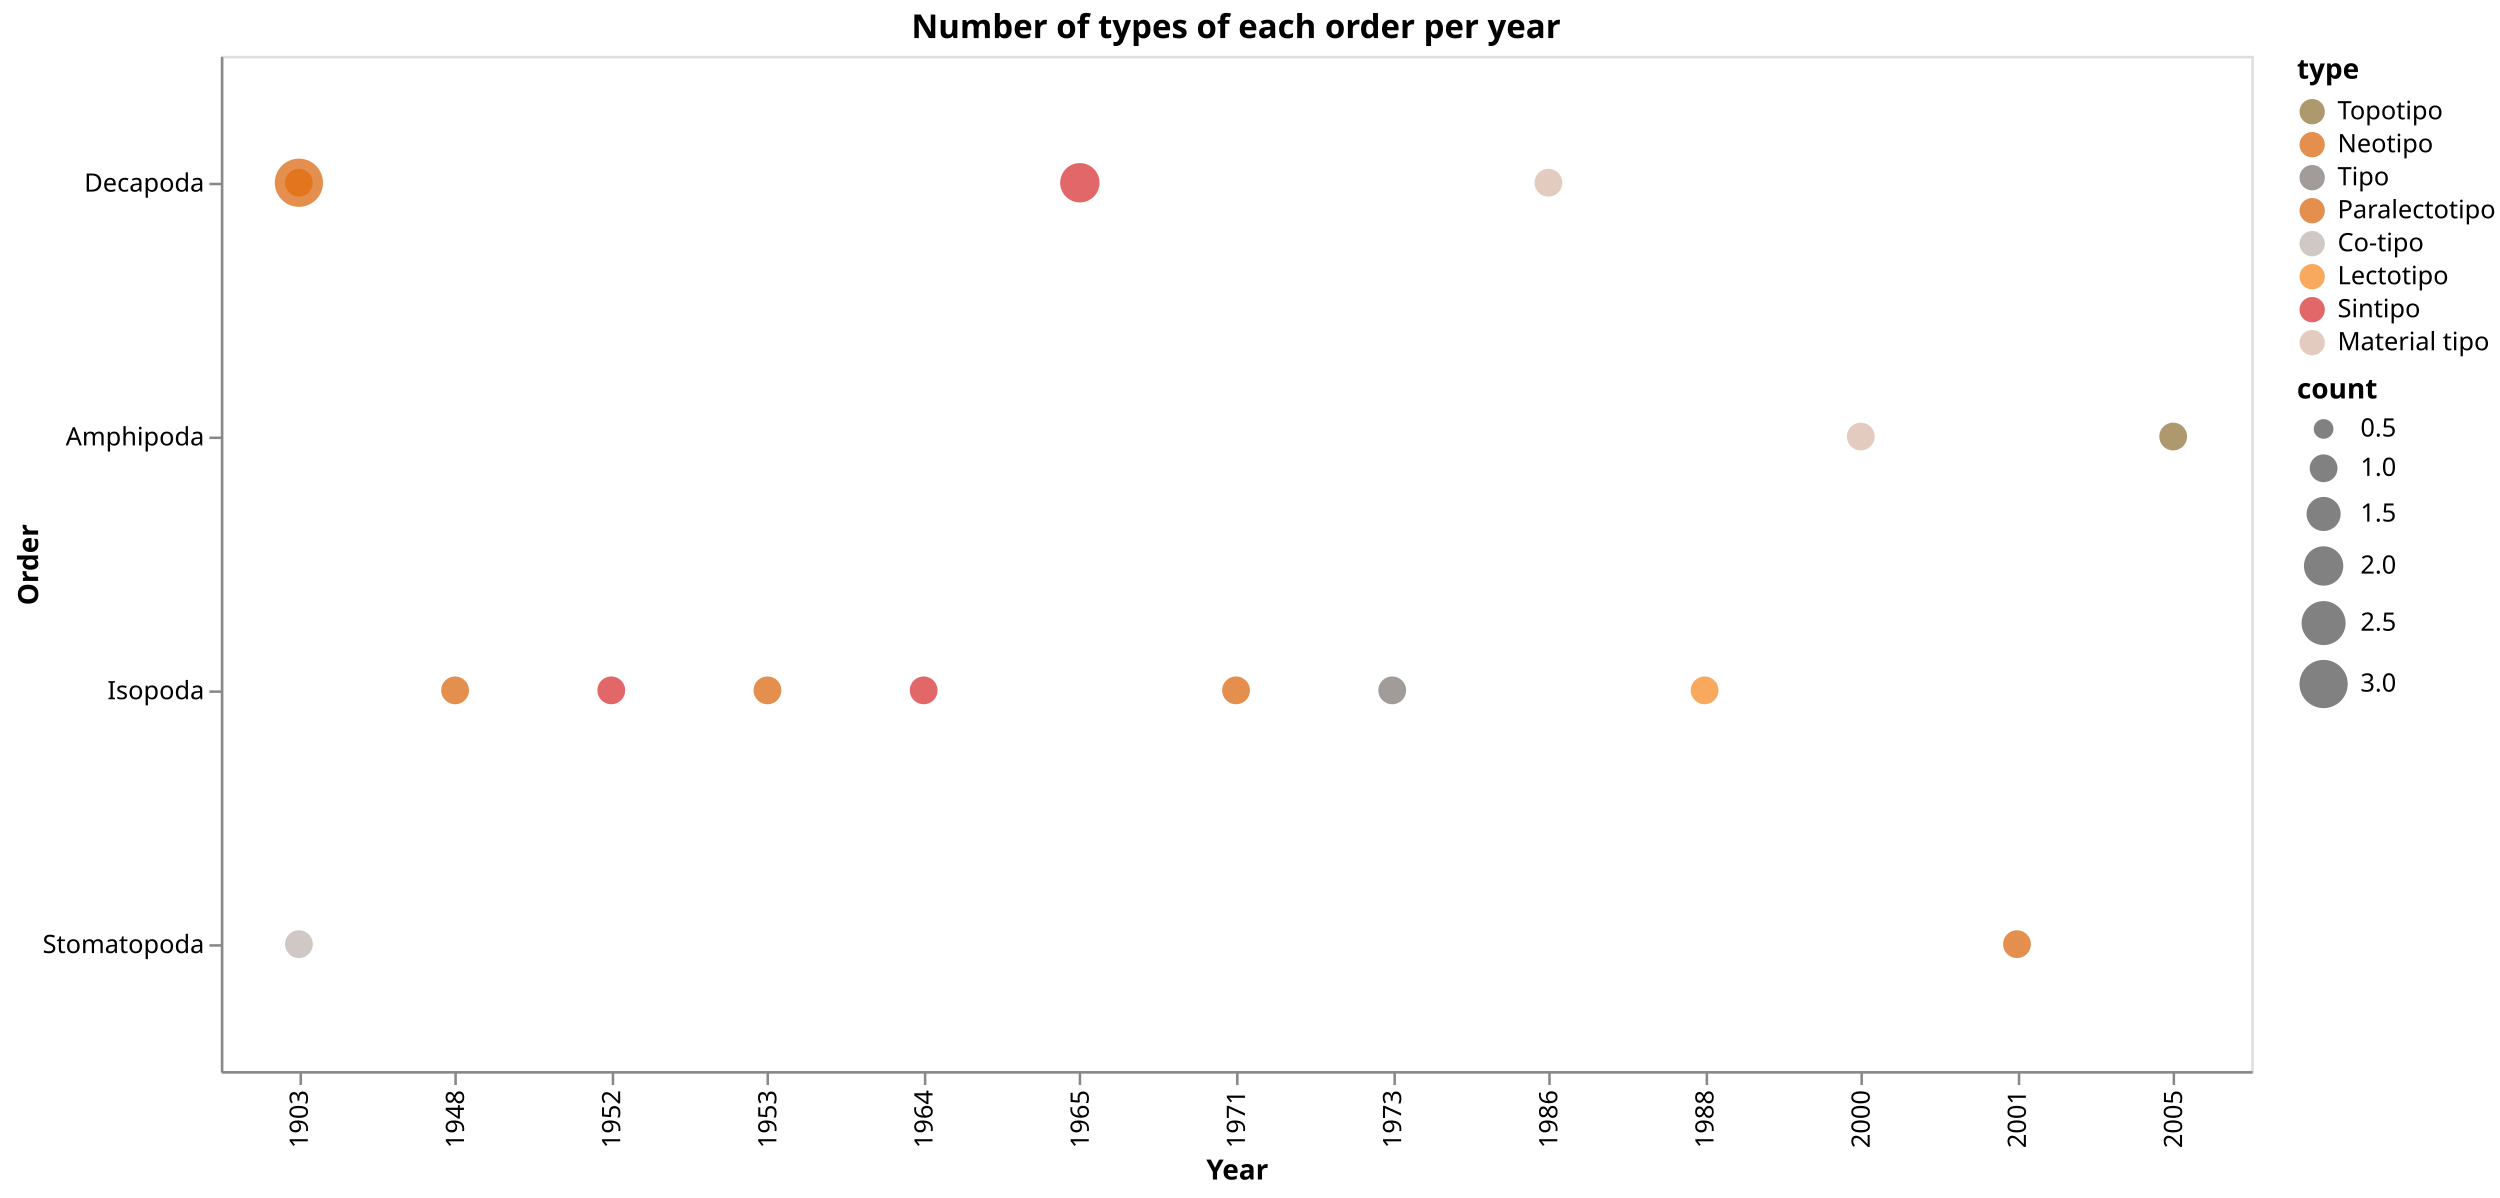
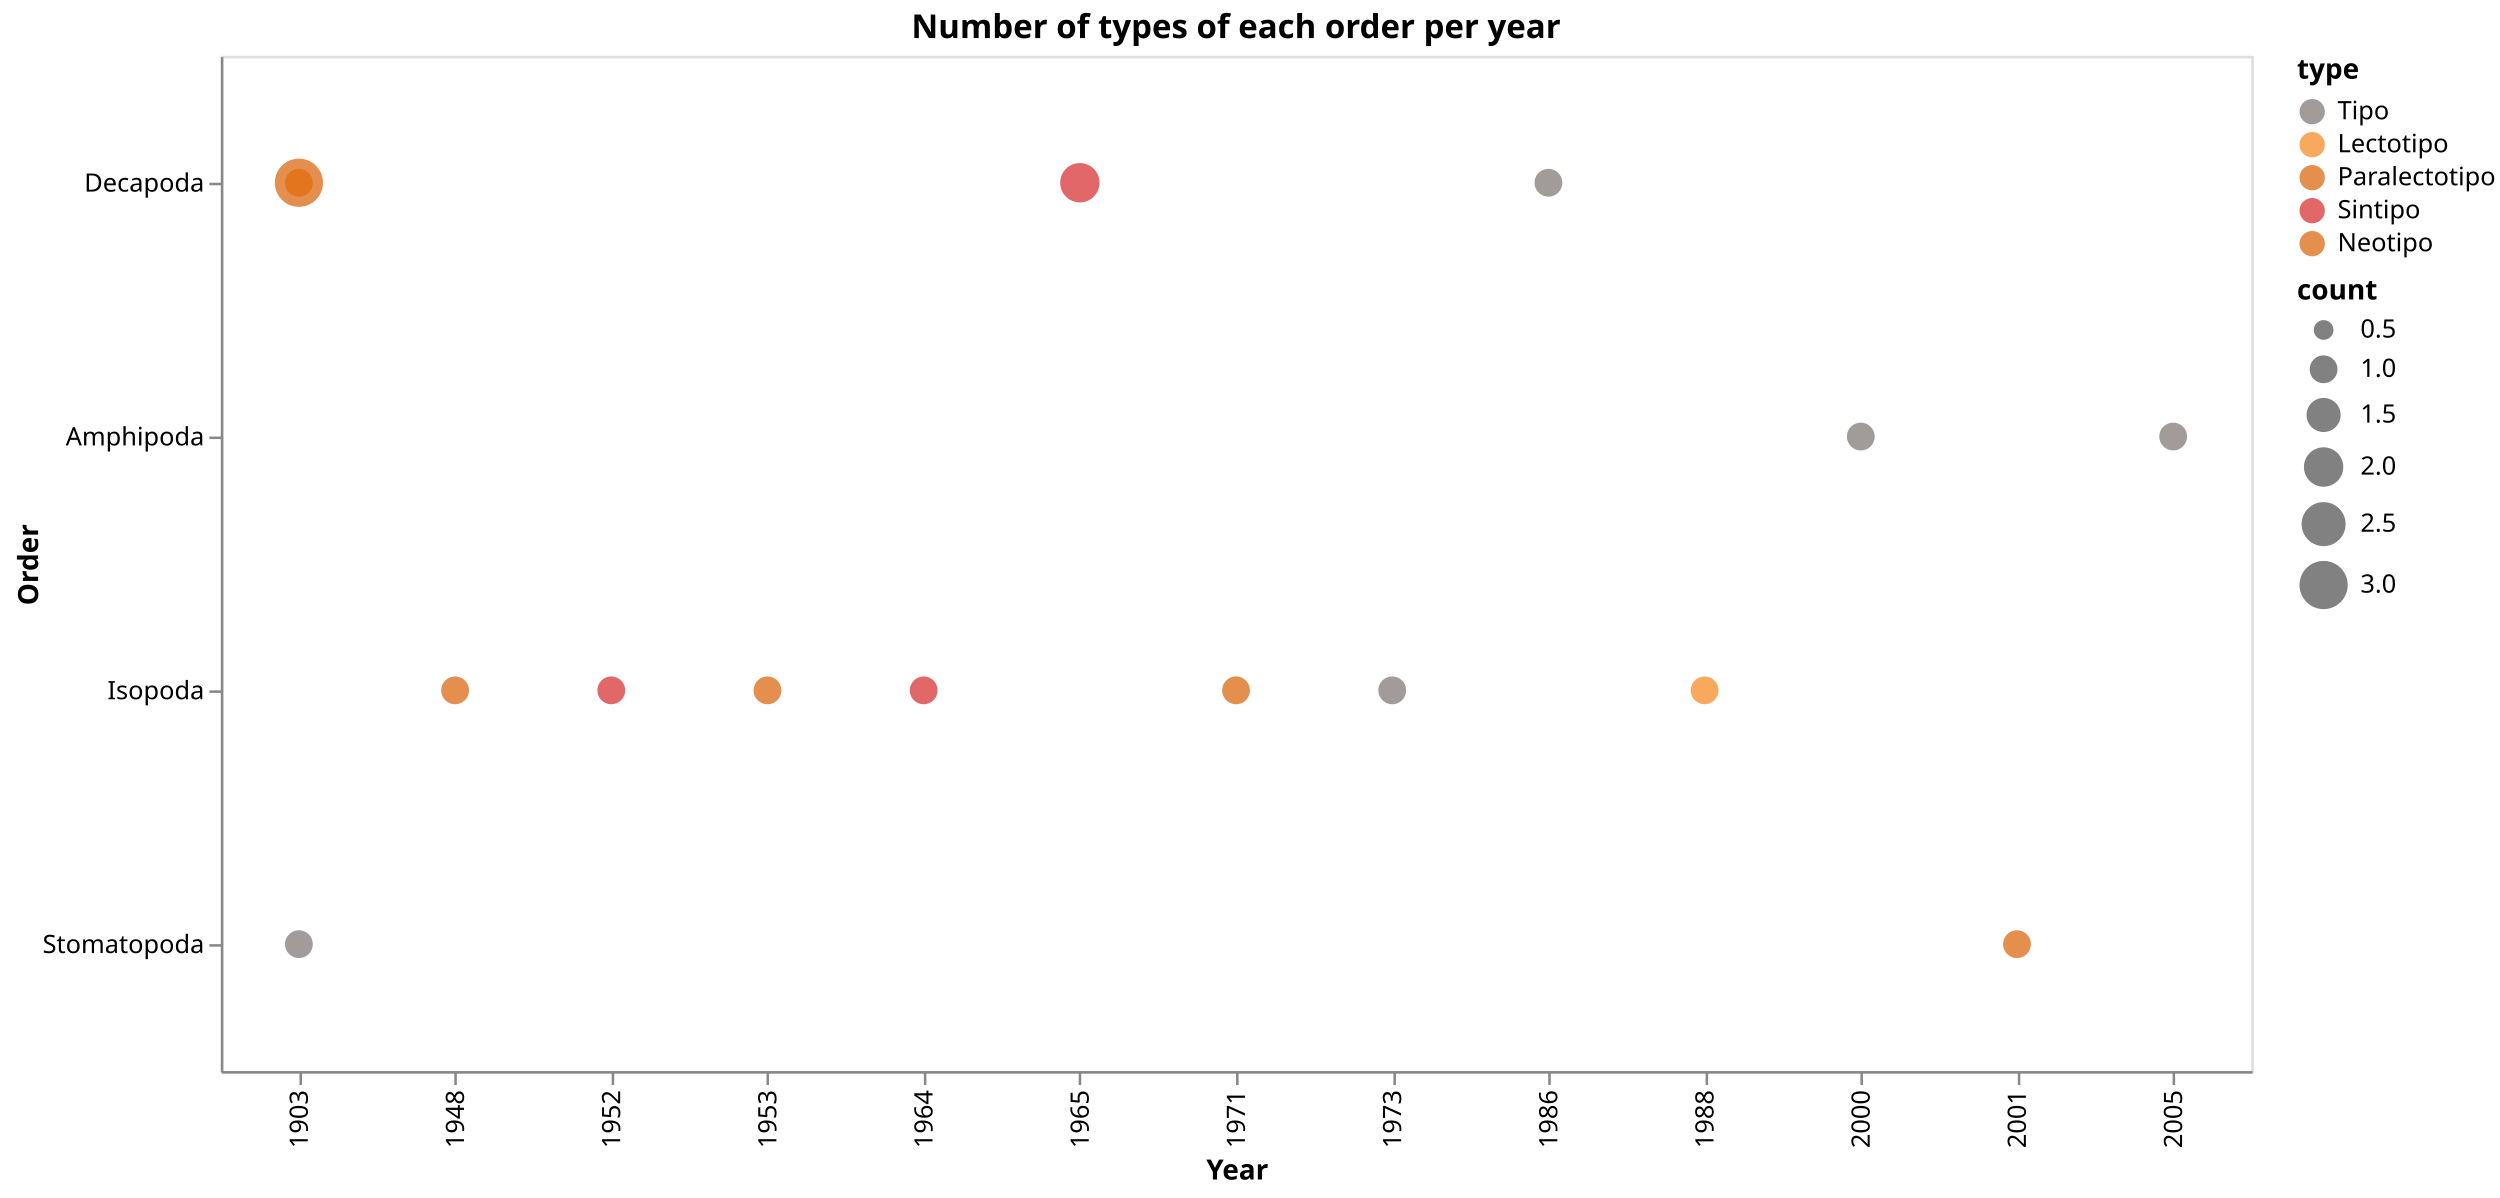
<svg xmlns="http://www.w3.org/2000/svg" class="marks" width="985" height="472" viewBox="0 0 985 472" version="1.1">
  <g transform="translate(87,22)">
    <g class="mark-group role-frame root">
      <g transform="translate(0,0)">
        <path class="background" d="M0.5,0.5h800v400h-800Z" style="fill: none; stroke: #ddd;" />
        <g>
          <g class="mark-symbol role-mark marks">
-             <path transform="translate(646.1538,150)" d="M5.485,0A5.485,5.485,0,1,1,-5.485,0A5.485,5.485,0,1,1,5.485,0" style="fill: #d8b5a5; stroke-width: 2; opacity: 0.7;" />
-             <path transform="translate(769.2308,150)" d="M5.485,0A5.485,5.485,0,1,1,-5.485,0A5.485,5.485,0,1,1,5.485,0" style="fill: #8c6d31; stroke-width: 2; opacity: 0.7;" />
+             <path transform="translate(646.1538,150)" d="M5.485,0A5.485,5.485,0,1,1,-5.485,0A5.485,5.485,0,1,1,5.485,0" style="fill: #79706e; stroke-width: 2; opacity: 0.7;" />
+             <path transform="translate(769.2308,150)" d="M5.485,0A5.485,5.485,0,1,1,-5.485,0A5.485,5.485,0,1,1,5.485,0" style="fill: #79706e; stroke-width: 2; opacity: 0.7;" />
            <path transform="translate(30.76923,50)" d="M5.485,0A5.485,5.485,0,1,1,-5.485,0A5.485,5.485,0,1,1,5.485,0" style="fill: #f58519; stroke-width: 2; opacity: 0.7;" />
            <path transform="translate(30.76923,50)" d="M9.5,0A9.5,9.5,0,1,1,-9.5,0A9.5,9.5,0,1,1,9.5,0" style="fill: #d95f03; stroke-width: 2; opacity: 0.7;" />
            <path transform="translate(338.4615,50)" d="M7.757,0A7.757,7.757,0,1,1,-7.757,0A7.757,7.757,0,1,1,7.757,0" style="fill: #d62729; stroke-width: 2; opacity: 0.7;" />
-             <path transform="translate(523.0769,50)" d="M5.485,0A5.485,5.485,0,1,1,-5.485,0A5.485,5.485,0,1,1,5.485,0" style="fill: #d8b5a5; stroke-width: 2; opacity: 0.7;" />
+             <path transform="translate(523.0769,50)" d="M5.485,0A5.485,5.485,0,1,1,-5.485,0A5.485,5.485,0,1,1,5.485,0" style="fill: #79706e; stroke-width: 2; opacity: 0.7;" />
            <path transform="translate(92.30769,250)" d="M5.485,0A5.485,5.485,0,1,1,-5.485,0A5.485,5.485,0,1,1,5.485,0" style="fill: #d95f02; stroke-width: 2; opacity: 0.7;" />
            <path transform="translate(153.8462,250)" d="M5.485,0A5.485,5.485,0,1,1,-5.485,0A5.485,5.485,0,1,1,5.485,0" style="fill: #d62729; stroke-width: 2; opacity: 0.7;" />
            <path transform="translate(215.3846,250)" d="M5.485,0A5.485,5.485,0,1,1,-5.485,0A5.485,5.485,0,1,1,5.485,0" style="fill: #d95f02; stroke-width: 2; opacity: 0.7;" />
            <path transform="translate(276.9231,250)" d="M5.485,0A5.485,5.485,0,1,1,-5.485,0A5.485,5.485,0,1,1,5.485,0" style="fill: #d62729; stroke-width: 2; opacity: 0.7;" />
            <path transform="translate(400,250)" d="M5.485,0A5.485,5.485,0,1,1,-5.485,0A5.485,5.485,0,1,1,5.485,0" style="fill: #d95f02; stroke-width: 2; opacity: 0.7;" />
            <path transform="translate(461.5385,250)" d="M5.485,0A5.485,5.485,0,1,1,-5.485,0A5.485,5.485,0,1,1,5.485,0" style="fill: #79706e; stroke-width: 2; opacity: 0.7;" />
            <path transform="translate(584.6154,250)" d="M5.485,0A5.485,5.485,0,1,1,-5.485,0A5.485,5.485,0,1,1,5.485,0" style="fill: #f58519; stroke-width: 2; opacity: 0.7;" />
-             <path transform="translate(30.76923,350)" d="M5.485,0A5.485,5.485,0,1,1,-5.485,0A5.485,5.485,0,1,1,5.485,0" style="fill: #bab0ac; stroke-width: 2; opacity: 0.7;" />
+             <path transform="translate(30.76923,350)" d="M5.485,0A5.485,5.485,0,1,1,-5.485,0A5.485,5.485,0,1,1,5.485,0" style="fill: #79706e; stroke-width: 2; opacity: 0.7;" />
            <path transform="translate(707.6923,350)" d="M5.485,0A5.485,5.485,0,1,1,-5.485,0A5.485,5.485,0,1,1,5.485,0" style="fill: #d95f02; stroke-width: 2; opacity: 0.7;" />
          </g>
          <g class="mark-group role-legend">
            <g transform="translate(818,0)">
-               <path class="background" d="M0,0h75v118h-75Z" style="pointer-events: none; fill: none;" />
+               <path class="background" d="M0,0h75v79h-75Z" style="pointer-events: none; fill: none;" />
              <g>
                <g class="mark-group role-legend-entry">
                  <g transform="translate(0,16)">
                    <path class="background" d="M0,0h0v0h0Z" style="pointer-events: none; fill: none;" />
                    <g>
                      <g class="mark-group role-scope">
                        <g transform="translate(0,0)">
                          <path class="background" d="M0,0h74.369v11h-74.369Z" style="pointer-events: none; fill: none; opacity: 1;" />
                          <g>
                            <g class="mark-symbol role-legend-symbol" style="pointer-events: none;">
-                               <path transform="translate(6,6)" d="M5,0A5,5,0,1,1,-5,0A5,5,0,1,1,5,0" style="fill: #8c6d31; stroke-width: 1.5; opacity: 0.7;" />
-                             </g>
-                             <g class="mark-text role-legend-label" style="pointer-events: none;">
-                               <text text-anchor="start" transform="translate(16,9)" style="font-family: sans-serif; font-size: 10px; fill: #000; opacity: 1;">Topotipo</text>
+                               <path transform="translate(6,6)" d="M5,0A5,5,0,1,1,-5,0A5,5,0,1,1,5,0" style="fill: #79706e; stroke-width: 1.5; opacity: 0.7;" />
+                             </g>
+                             <g class="mark-text role-legend-label" style="pointer-events: none;">
+                               <text text-anchor="start" transform="translate(16,9)" style="font-family: sans-serif; font-size: 10px; fill: #000; opacity: 1;">Tipo</text>
                            </g>
                          </g>
                          <path class="foreground" d="" style="pointer-events: none; display: none; fill: none;" />
                        </g>
                        <g transform="translate(0,13)">
                          <path class="background" d="M0,0h74.369v11h-74.369Z" style="pointer-events: none; fill: none; opacity: 1;" />
                          <g>
                            <g class="mark-symbol role-legend-symbol" style="pointer-events: none;">
+                               <path transform="translate(6,6)" d="M5,0A5,5,0,1,1,-5,0A5,5,0,1,1,5,0" style="fill: #f58519; stroke-width: 1.5; opacity: 0.7;" />
+                             </g>
+                             <g class="mark-text role-legend-label" style="pointer-events: none;">
+                               <text text-anchor="start" transform="translate(16,9)" style="font-family: sans-serif; font-size: 10px; fill: #000; opacity: 1;">Lectotipo</text>
+                             </g>
+                           </g>
+                           <path class="foreground" d="" style="pointer-events: none; display: none; fill: none;" />
+                         </g>
+                         <g transform="translate(0,26)">
+                           <path class="background" d="M0,0h74.369v11h-74.369Z" style="pointer-events: none; fill: none; opacity: 1;" />
+                           <g>
+                             <g class="mark-symbol role-legend-symbol" style="pointer-events: none;">
+                               <path transform="translate(6,6)" d="M5,0A5,5,0,1,1,-5,0A5,5,0,1,1,5,0" style="fill: #d95f03; stroke-width: 1.5; opacity: 0.7;" />
+                             </g>
+                             <g class="mark-text role-legend-label" style="pointer-events: none;">
+                               <text text-anchor="start" transform="translate(16,9)" style="font-family: sans-serif; font-size: 10px; fill: #000; opacity: 1;">Paralectotipo</text>
+                             </g>
+                           </g>
+                           <path class="foreground" d="" style="pointer-events: none; display: none; fill: none;" />
+                         </g>
+                         <g transform="translate(0,39)">
+                           <path class="background" d="M0,0h74.369v11h-74.369Z" style="pointer-events: none; fill: none; opacity: 1;" />
+                           <g>
+                             <g class="mark-symbol role-legend-symbol" style="pointer-events: none;">
+                               <path transform="translate(6,6)" d="M5,0A5,5,0,1,1,-5,0A5,5,0,1,1,5,0" style="fill: #d62729; stroke-width: 1.5; opacity: 0.7;" />
+                             </g>
+                             <g class="mark-text role-legend-label" style="pointer-events: none;">
+                               <text text-anchor="start" transform="translate(16,9)" style="font-family: sans-serif; font-size: 10px; fill: #000; opacity: 1;">Sintipo</text>
+                             </g>
+                           </g>
+                           <path class="foreground" d="" style="pointer-events: none; display: none; fill: none;" />
+                         </g>
+                         <g transform="translate(0,52)">
+                           <path class="background" d="M0,0h74.369v11h-74.369Z" style="pointer-events: none; fill: none; opacity: 1;" />
+                           <g>
+                             <g class="mark-symbol role-legend-symbol" style="pointer-events: none;">
                              <path transform="translate(6,6)" d="M5,0A5,5,0,1,1,-5,0A5,5,0,1,1,5,0" style="fill: #d95f02; stroke-width: 1.5; opacity: 0.7;" />
                            </g>
                            <g class="mark-text role-legend-label" style="pointer-events: none;">
                              <text text-anchor="start" transform="translate(16,9)" style="font-family: sans-serif; font-size: 10px; fill: #000; opacity: 1;">Neotipo</text>
-                             </g>
-                           </g>
-                           <path class="foreground" d="" style="pointer-events: none; display: none; fill: none;" />
-                         </g>
-                         <g transform="translate(0,26)">
-                           <path class="background" d="M0,0h74.369v11h-74.369Z" style="pointer-events: none; fill: none; opacity: 1;" />
-                           <g>
-                             <g class="mark-symbol role-legend-symbol" style="pointer-events: none;">
-                               <path transform="translate(6,6)" d="M5,0A5,5,0,1,1,-5,0A5,5,0,1,1,5,0" style="fill: #79706e; stroke-width: 1.5; opacity: 0.7;" />
-                             </g>
-                             <g class="mark-text role-legend-label" style="pointer-events: none;">
-                               <text text-anchor="start" transform="translate(16,9)" style="font-family: sans-serif; font-size: 10px; fill: #000; opacity: 1;">Tipo</text>
-                             </g>
-                           </g>
-                           <path class="foreground" d="" style="pointer-events: none; display: none; fill: none;" />
-                         </g>
-                         <g transform="translate(0,39)">
-                           <path class="background" d="M0,0h74.369v11h-74.369Z" style="pointer-events: none; fill: none; opacity: 1;" />
-                           <g>
-                             <g class="mark-symbol role-legend-symbol" style="pointer-events: none;">
-                               <path transform="translate(6,6)" d="M5,0A5,5,0,1,1,-5,0A5,5,0,1,1,5,0" style="fill: #d95f03; stroke-width: 1.5; opacity: 0.7;" />
-                             </g>
-                             <g class="mark-text role-legend-label" style="pointer-events: none;">
-                               <text text-anchor="start" transform="translate(16,9)" style="font-family: sans-serif; font-size: 10px; fill: #000; opacity: 1;">Paralectotipo</text>
-                             </g>
-                           </g>
-                           <path class="foreground" d="" style="pointer-events: none; display: none; fill: none;" />
-                         </g>
-                         <g transform="translate(0,52)">
-                           <path class="background" d="M0,0h74.369v11h-74.369Z" style="pointer-events: none; fill: none; opacity: 1;" />
-                           <g>
-                             <g class="mark-symbol role-legend-symbol" style="pointer-events: none;">
-                               <path transform="translate(6,6)" d="M5,0A5,5,0,1,1,-5,0A5,5,0,1,1,5,0" style="fill: #bab0ac; stroke-width: 1.5; opacity: 0.7;" />
-                             </g>
-                             <g class="mark-text role-legend-label" style="pointer-events: none;">
-                               <text text-anchor="start" transform="translate(16,9)" style="font-family: sans-serif; font-size: 10px; fill: #000; opacity: 1;">Co-tipo</text>
-                             </g>
-                           </g>
-                           <path class="foreground" d="" style="pointer-events: none; display: none; fill: none;" />
-                         </g>
-                         <g transform="translate(0,65)">
-                           <path class="background" d="M0,0h74.369v11h-74.369Z" style="pointer-events: none; fill: none; opacity: 1;" />
-                           <g>
-                             <g class="mark-symbol role-legend-symbol" style="pointer-events: none;">
-                               <path transform="translate(6,6)" d="M5,0A5,5,0,1,1,-5,0A5,5,0,1,1,5,0" style="fill: #f58519; stroke-width: 1.5; opacity: 0.7;" />
-                             </g>
-                             <g class="mark-text role-legend-label" style="pointer-events: none;">
-                               <text text-anchor="start" transform="translate(16,9)" style="font-family: sans-serif; font-size: 10px; fill: #000; opacity: 1;">Lectotipo</text>
-                             </g>
-                           </g>
-                           <path class="foreground" d="" style="pointer-events: none; display: none; fill: none;" />
-                         </g>
-                         <g transform="translate(0,78)">
-                           <path class="background" d="M0,0h74.369v11h-74.369Z" style="pointer-events: none; fill: none; opacity: 1;" />
-                           <g>
-                             <g class="mark-symbol role-legend-symbol" style="pointer-events: none;">
-                               <path transform="translate(6,6)" d="M5,0A5,5,0,1,1,-5,0A5,5,0,1,1,5,0" style="fill: #d62729; stroke-width: 1.5; opacity: 0.7;" />
-                             </g>
-                             <g class="mark-text role-legend-label" style="pointer-events: none;">
-                               <text text-anchor="start" transform="translate(16,9)" style="font-family: sans-serif; font-size: 10px; fill: #000; opacity: 1;">Sintipo</text>
-                             </g>
-                           </g>
-                           <path class="foreground" d="" style="pointer-events: none; display: none; fill: none;" />
-                         </g>
-                         <g transform="translate(0,91)">
-                           <path class="background" d="M0,0h74.369v11h-74.369Z" style="pointer-events: none; fill: none; opacity: 1;" />
-                           <g>
-                             <g class="mark-symbol role-legend-symbol" style="pointer-events: none;">
-                               <path transform="translate(6,6)" d="M5,0A5,5,0,1,1,-5,0A5,5,0,1,1,5,0" style="fill: #d8b5a5; stroke-width: 1.5; opacity: 0.7;" />
-                             </g>
-                             <g class="mark-text role-legend-label" style="pointer-events: none;">
-                               <text text-anchor="start" transform="translate(16,9)" style="font-family: sans-serif; font-size: 10px; fill: #000; opacity: 1;">Material tipo</text>
                            </g>
                          </g>
                          <path class="foreground" d="" style="pointer-events: none; display: none; fill: none;" />
                        </g>
                      </g>
                    </g>
                    <path class="foreground" d="" style="pointer-events: none; display: none; fill: none;" />
                  </g>
                </g>
                <g class="mark-text role-legend-title" style="pointer-events: none;">
                  <text text-anchor="start" transform="translate(0,9)" style="font-family: sans-serif; font-size: 11px; font-weight: bold; fill: #000; opacity: 1;">type</text>
                </g>
              </g>
              <path class="foreground" d="" style="pointer-events: none; display: none; fill: none;" />
            </g>
          </g>
          <g class="mark-group role-legend">
-             <g transform="translate(818,126)">
+             <g transform="translate(818,87)">
              <path class="background" d="M0,0h39v133h-39Z" style="pointer-events: none; fill: none;" />
              <g>
                <g class="mark-group role-legend-entry">
                  <g transform="translate(0,16)">
                    <path class="background" d="M0,0h0v0h0Z" style="pointer-events: none; fill: none;" />
                    <g>
                      <g class="mark-group role-scope">
                        <g transform="translate(0,0)">
                          <path class="background" d="M0,0h38.901v10.378h-38.901Z" style="pointer-events: none; fill: none; opacity: 1;" />
                          <g>
                            <g class="mark-symbol role-legend-symbol" style="pointer-events: none;">
                              <path transform="translate(10.5,5)" d="M3.878,0A3.878,3.878,0,1,1,-3.878,0A3.878,3.878,0,1,1,3.878,0" style="fill: black; fill-opacity: 0.7; stroke: none; stroke-width: 1.5; opacity: 0.7;" />
                            </g>
                            <g class="mark-text role-legend-label" style="pointer-events: none;">
                              <text text-anchor="start" transform="translate(25,8)" style="font-family: sans-serif; font-size: 10px; fill: #000; opacity: 1;">0.5</text>
                            </g>
                          </g>
                          <path class="foreground" d="" style="pointer-events: none; display: none; fill: none;" />
                        </g>
                        <g transform="translate(0,14)">
                          <path class="background" d="M0,0h38.901v13.485h-38.901Z" style="pointer-events: none; fill: none; opacity: 1;" />
                          <g>
                            <g class="mark-symbol role-legend-symbol" style="pointer-events: none;">
                              <path transform="translate(10.5,6.5)" d="M5.485,0A5.485,5.485,0,1,1,-5.485,0A5.485,5.485,0,1,1,5.485,0" style="fill: black; fill-opacity: 0.7; stroke: none; stroke-width: 1.5; opacity: 0.7;" />
                            </g>
                            <g class="mark-text role-legend-label" style="pointer-events: none;">
                              <text text-anchor="start" transform="translate(25,9.5)" style="font-family: sans-serif; font-size: 10px; fill: #000; opacity: 1;">1.0</text>
                            </g>
                          </g>
                          <path class="foreground" d="" style="pointer-events: none; display: none; fill: none;" />
                        </g>
                        <g transform="translate(0,31)">
                          <path class="background" d="M0,0h38.901v15.718h-38.901Z" style="pointer-events: none; fill: none; opacity: 1;" />
                          <g>
                            <g class="mark-symbol role-legend-symbol" style="pointer-events: none;">
                              <path transform="translate(10.5,7.5)" d="M6.718,0A6.718,6.718,0,1,1,-6.718,0A6.718,6.718,0,1,1,6.718,0" style="fill: black; fill-opacity: 0.7; stroke: none; stroke-width: 1.5; opacity: 0.7;" />
                            </g>
                            <g class="mark-text role-legend-label" style="pointer-events: none;">
                              <text text-anchor="start" transform="translate(25,10.5)" style="font-family: sans-serif; font-size: 10px; fill: #000; opacity: 1;">1.5</text>
                            </g>
                          </g>
                          <path class="foreground" d="" style="pointer-events: none; display: none; fill: none;" />
                        </g>
                        <g transform="translate(0,50)">
                          <path class="background" d="M0,0h38.901v18.257h-38.901Z" style="pointer-events: none; fill: none; opacity: 1;" />
                          <g>
                            <g class="mark-symbol role-legend-symbol" style="pointer-events: none;">
                              <path transform="translate(10.5,9)" d="M7.757,0A7.757,7.757,0,1,1,-7.757,0A7.757,7.757,0,1,1,7.757,0" style="fill: black; fill-opacity: 0.7; stroke: none; stroke-width: 1.5; opacity: 0.7;" />
                            </g>
                            <g class="mark-text role-legend-label" style="pointer-events: none;">
                              <text text-anchor="start" transform="translate(25,12)" style="font-family: sans-serif; font-size: 10px; fill: #000; opacity: 1;">2.0</text>
                            </g>
                          </g>
                          <path class="foreground" d="" style="pointer-events: none; display: none; fill: none;" />
                        </g>
                        <g transform="translate(0,72)">
                          <path class="background" d="M0,0h38.901v19.672h-38.901Z" style="pointer-events: none; fill: none; opacity: 1;" />
                          <g>
                            <g class="mark-symbol role-legend-symbol" style="pointer-events: none;">
                              <path transform="translate(10.5,9.5)" d="M8.672,0A8.672,8.672,0,1,1,-8.672,0A8.672,8.672,0,1,1,8.672,0" style="fill: black; fill-opacity: 0.7; stroke: none; stroke-width: 1.5; opacity: 0.7;" />
                            </g>
                            <g class="mark-text role-legend-label" style="pointer-events: none;">
                              <text text-anchor="start" transform="translate(25,12.5)" style="font-family: sans-serif; font-size: 10px; fill: #000; opacity: 1;">2.5</text>
                            </g>
                          </g>
                          <path class="foreground" d="" style="pointer-events: none; display: none; fill: none;" />
                        </g>
                        <g transform="translate(0,95)">
                          <path class="background" d="M0,0h38.901v21.5h-38.901Z" style="pointer-events: none; fill: none; opacity: 1;" />
                          <g>
                            <g class="mark-symbol role-legend-symbol" style="pointer-events: none;">
                              <path transform="translate(10.5,10.5)" d="M9.5,0A9.5,9.5,0,1,1,-9.5,0A9.5,9.5,0,1,1,9.5,0" style="fill: black; fill-opacity: 0.7; stroke: none; stroke-width: 1.5; opacity: 0.7;" />
                            </g>
                            <g class="mark-text role-legend-label" style="pointer-events: none;">
                              <text text-anchor="start" transform="translate(25,13.5)" style="font-family: sans-serif; font-size: 10px; fill: #000; opacity: 1;">3.0</text>
                            </g>
                          </g>
                          <path class="foreground" d="" style="pointer-events: none; display: none; fill: none;" />
                        </g>
                      </g>
                    </g>
                    <path class="foreground" d="" style="pointer-events: none; display: none; fill: none;" />
                  </g>
                </g>
                <g class="mark-text role-legend-title" style="pointer-events: none;">
                  <text text-anchor="start" transform="translate(0,9)" style="font-family: sans-serif; font-size: 11px; font-weight: bold; fill: #000; opacity: 1;">count</text>
                </g>
              </g>
              <path class="foreground" d="" style="pointer-events: none; display: none; fill: none;" />
            </g>
          </g>
          <g class="mark-group role-title">
            <g transform="translate(400,-17)">
              <path class="background" d="M0,0h0v0h0Z" style="pointer-events: none; fill: none;" />
              <g>
                <g class="mark-text role-title-text" style="pointer-events: none;">
                  <text text-anchor="middle" transform="translate(0,10)" style="font-family: sans-serif; font-size: 13px; font-weight: bold; fill: #000; opacity: 1;">Number of types of each order per year</text>
                </g>
              </g>
              <path class="foreground" d="" style="pointer-events: none; display: none; fill: none;" />
            </g>
          </g>
          <g class="mark-group role-axis">
            <g transform="translate(0.5,400.5)">
              <path class="background" d="M0,0h0v0h0Z" style="pointer-events: none; fill: none;" />
              <g>
                <g class="mark-rule role-axis-tick" style="pointer-events: none;">
                  <line transform="translate(31,0)" x2="0" y2="5" style="fill: none; stroke: #888; stroke-width: 1; opacity: 1;" />
                  <line transform="translate(92,0)" x2="0" y2="5" style="fill: none; stroke: #888; stroke-width: 1; opacity: 1;" />
                  <line transform="translate(154,0)" x2="0" y2="5" style="fill: none; stroke: #888; stroke-width: 1; opacity: 1;" />
                  <line transform="translate(215,0)" x2="0" y2="5" style="fill: none; stroke: #888; stroke-width: 1; opacity: 1;" />
                  <line transform="translate(277,0)" x2="0" y2="5" style="fill: none; stroke: #888; stroke-width: 1; opacity: 1;" />
                  <line transform="translate(338,0)" x2="0" y2="5" style="fill: none; stroke: #888; stroke-width: 1; opacity: 1;" />
                  <line transform="translate(400,0)" x2="0" y2="5" style="fill: none; stroke: #888; stroke-width: 1; opacity: 1;" />
                  <line transform="translate(462,0)" x2="0" y2="5" style="fill: none; stroke: #888; stroke-width: 1; opacity: 1;" />
                  <line transform="translate(523,0)" x2="0" y2="5" style="fill: none; stroke: #888; stroke-width: 1; opacity: 1;" />
                  <line transform="translate(585,0)" x2="0" y2="5" style="fill: none; stroke: #888; stroke-width: 1; opacity: 1;" />
                  <line transform="translate(646,0)" x2="0" y2="5" style="fill: none; stroke: #888; stroke-width: 1; opacity: 1;" />
                  <line transform="translate(708,0)" x2="0" y2="5" style="fill: none; stroke: #888; stroke-width: 1; opacity: 1;" />
                  <line transform="translate(769,0)" x2="0" y2="5" style="fill: none; stroke: #888; stroke-width: 1; opacity: 1;" />
                </g>
                <g class="mark-text role-axis-label" style="pointer-events: none;">
                  <text text-anchor="end" transform="translate(30.76923,7) rotate(270) translate(0,3)" style="font-family: sans-serif; font-size: 10px; fill: #000; opacity: 1;">1903</text>
                  <text text-anchor="end" transform="translate(92.30769,7) rotate(270) translate(0,3)" style="font-family: sans-serif; font-size: 10px; fill: #000; opacity: 1;">1948</text>
                  <text text-anchor="end" transform="translate(153.8462,7) rotate(270) translate(0,3)" style="font-family: sans-serif; font-size: 10px; fill: #000; opacity: 1;">1952</text>
                  <text text-anchor="end" transform="translate(215.3846,7) rotate(270) translate(0,3)" style="font-family: sans-serif; font-size: 10px; fill: #000; opacity: 1;">1953</text>
                  <text text-anchor="end" transform="translate(276.9231,7) rotate(270) translate(0,3)" style="font-family: sans-serif; font-size: 10px; fill: #000; opacity: 1;">1964</text>
                  <text text-anchor="end" transform="translate(338.4615,7) rotate(270) translate(0,3)" style="font-family: sans-serif; font-size: 10px; fill: #000; opacity: 1;">1965</text>
                  <text text-anchor="end" transform="translate(400,7) rotate(270) translate(0,3)" style="font-family: sans-serif; font-size: 10px; fill: #000; opacity: 1;">1971</text>
                  <text text-anchor="end" transform="translate(461.5385,7) rotate(270) translate(0,3)" style="font-family: sans-serif; font-size: 10px; fill: #000; opacity: 1;">1973</text>
                  <text text-anchor="end" transform="translate(523.0769,7) rotate(270) translate(0,3)" style="font-family: sans-serif; font-size: 10px; fill: #000; opacity: 1;">1986</text>
                  <text text-anchor="end" transform="translate(584.6154,7) rotate(270) translate(0,3)" style="font-family: sans-serif; font-size: 10px; fill: #000; opacity: 1;">1988</text>
                  <text text-anchor="end" transform="translate(646.1538,7) rotate(270) translate(0,3)" style="font-family: sans-serif; font-size: 10px; fill: #000; opacity: 1;">2000</text>
                  <text text-anchor="end" transform="translate(707.6923,7) rotate(270) translate(0,3)" style="font-family: sans-serif; font-size: 10px; fill: #000; opacity: 1;">2001</text>
                  <text text-anchor="end" transform="translate(769.2308,7) rotate(270) translate(0,3)" style="font-family: sans-serif; font-size: 10px; fill: #000; opacity: 1;">2005</text>
                </g>
                <g class="mark-rule role-axis-domain" style="pointer-events: none;">
                  <line transform="translate(0,0)" x2="800" y2="0" style="fill: none; stroke: #888; stroke-width: 1; opacity: 1;" />
                </g>
                <g class="mark-text role-axis-title" style="pointer-events: none;">
                  <text text-anchor="middle" transform="translate(400,42.24609)" style="font-family: sans-serif; font-size: 11px; font-weight: bold; fill: #000; opacity: 1;">Year</text>
                </g>
              </g>
              <path class="foreground" d="" style="pointer-events: none; display: none; fill: none;" />
            </g>
          </g>
          <g class="mark-group role-axis">
            <g transform="translate(0.5,0.5)">
              <path class="background" d="M0,0h0v0h0Z" style="pointer-events: none; fill: none;" />
              <g>
                <g class="mark-rule role-axis-tick" style="pointer-events: none;">
                  <line transform="translate(0,50)" x2="-5" y2="0" style="fill: none; stroke: #888; stroke-width: 1; opacity: 1;" />
                  <line transform="translate(0,150)" x2="-5" y2="0" style="fill: none; stroke: #888; stroke-width: 1; opacity: 1;" />
                  <line transform="translate(0,250)" x2="-5" y2="0" style="fill: none; stroke: #888; stroke-width: 1; opacity: 1;" />
                  <line transform="translate(0,350)" x2="-5" y2="0" style="fill: none; stroke: #888; stroke-width: 1; opacity: 1;" />
                </g>
                <g class="mark-text role-axis-label" style="pointer-events: none;">
                  <text text-anchor="end" transform="translate(-7,53)" style="font-family: sans-serif; font-size: 10px; fill: #000; opacity: 1;">Decapoda</text>
                  <text text-anchor="end" transform="translate(-7,153)" style="font-family: sans-serif; font-size: 10px; fill: #000; opacity: 1;">Amphipoda</text>
                  <text text-anchor="end" transform="translate(-7,253)" style="font-family: sans-serif; font-size: 10px; fill: #000; opacity: 1;">Isopoda</text>
                  <text text-anchor="end" transform="translate(-7,353)" style="font-family: sans-serif; font-size: 10px; fill: #000; opacity: 1;">Stomatopoda</text>
                </g>
                <g class="mark-rule role-axis-domain" style="pointer-events: none;">
                  <line transform="translate(0,0)" x2="0" y2="400" style="fill: none; stroke: #888; stroke-width: 1; opacity: 1;" />
                </g>
                <g class="mark-text role-axis-title" style="pointer-events: none;">
                  <text text-anchor="middle" transform="translate(-70.4873,200) rotate(-90) translate(0,-2)" style="font-family: sans-serif; font-size: 11px; font-weight: bold; fill: #000; opacity: 1;">Order</text>
                </g>
              </g>
              <path class="foreground" d="" style="pointer-events: none; display: none; fill: none;" />
            </g>
          </g>
        </g>
        <path class="foreground" d="" style="display: none; fill: none;" />
      </g>
    </g>
  </g>
</svg>
